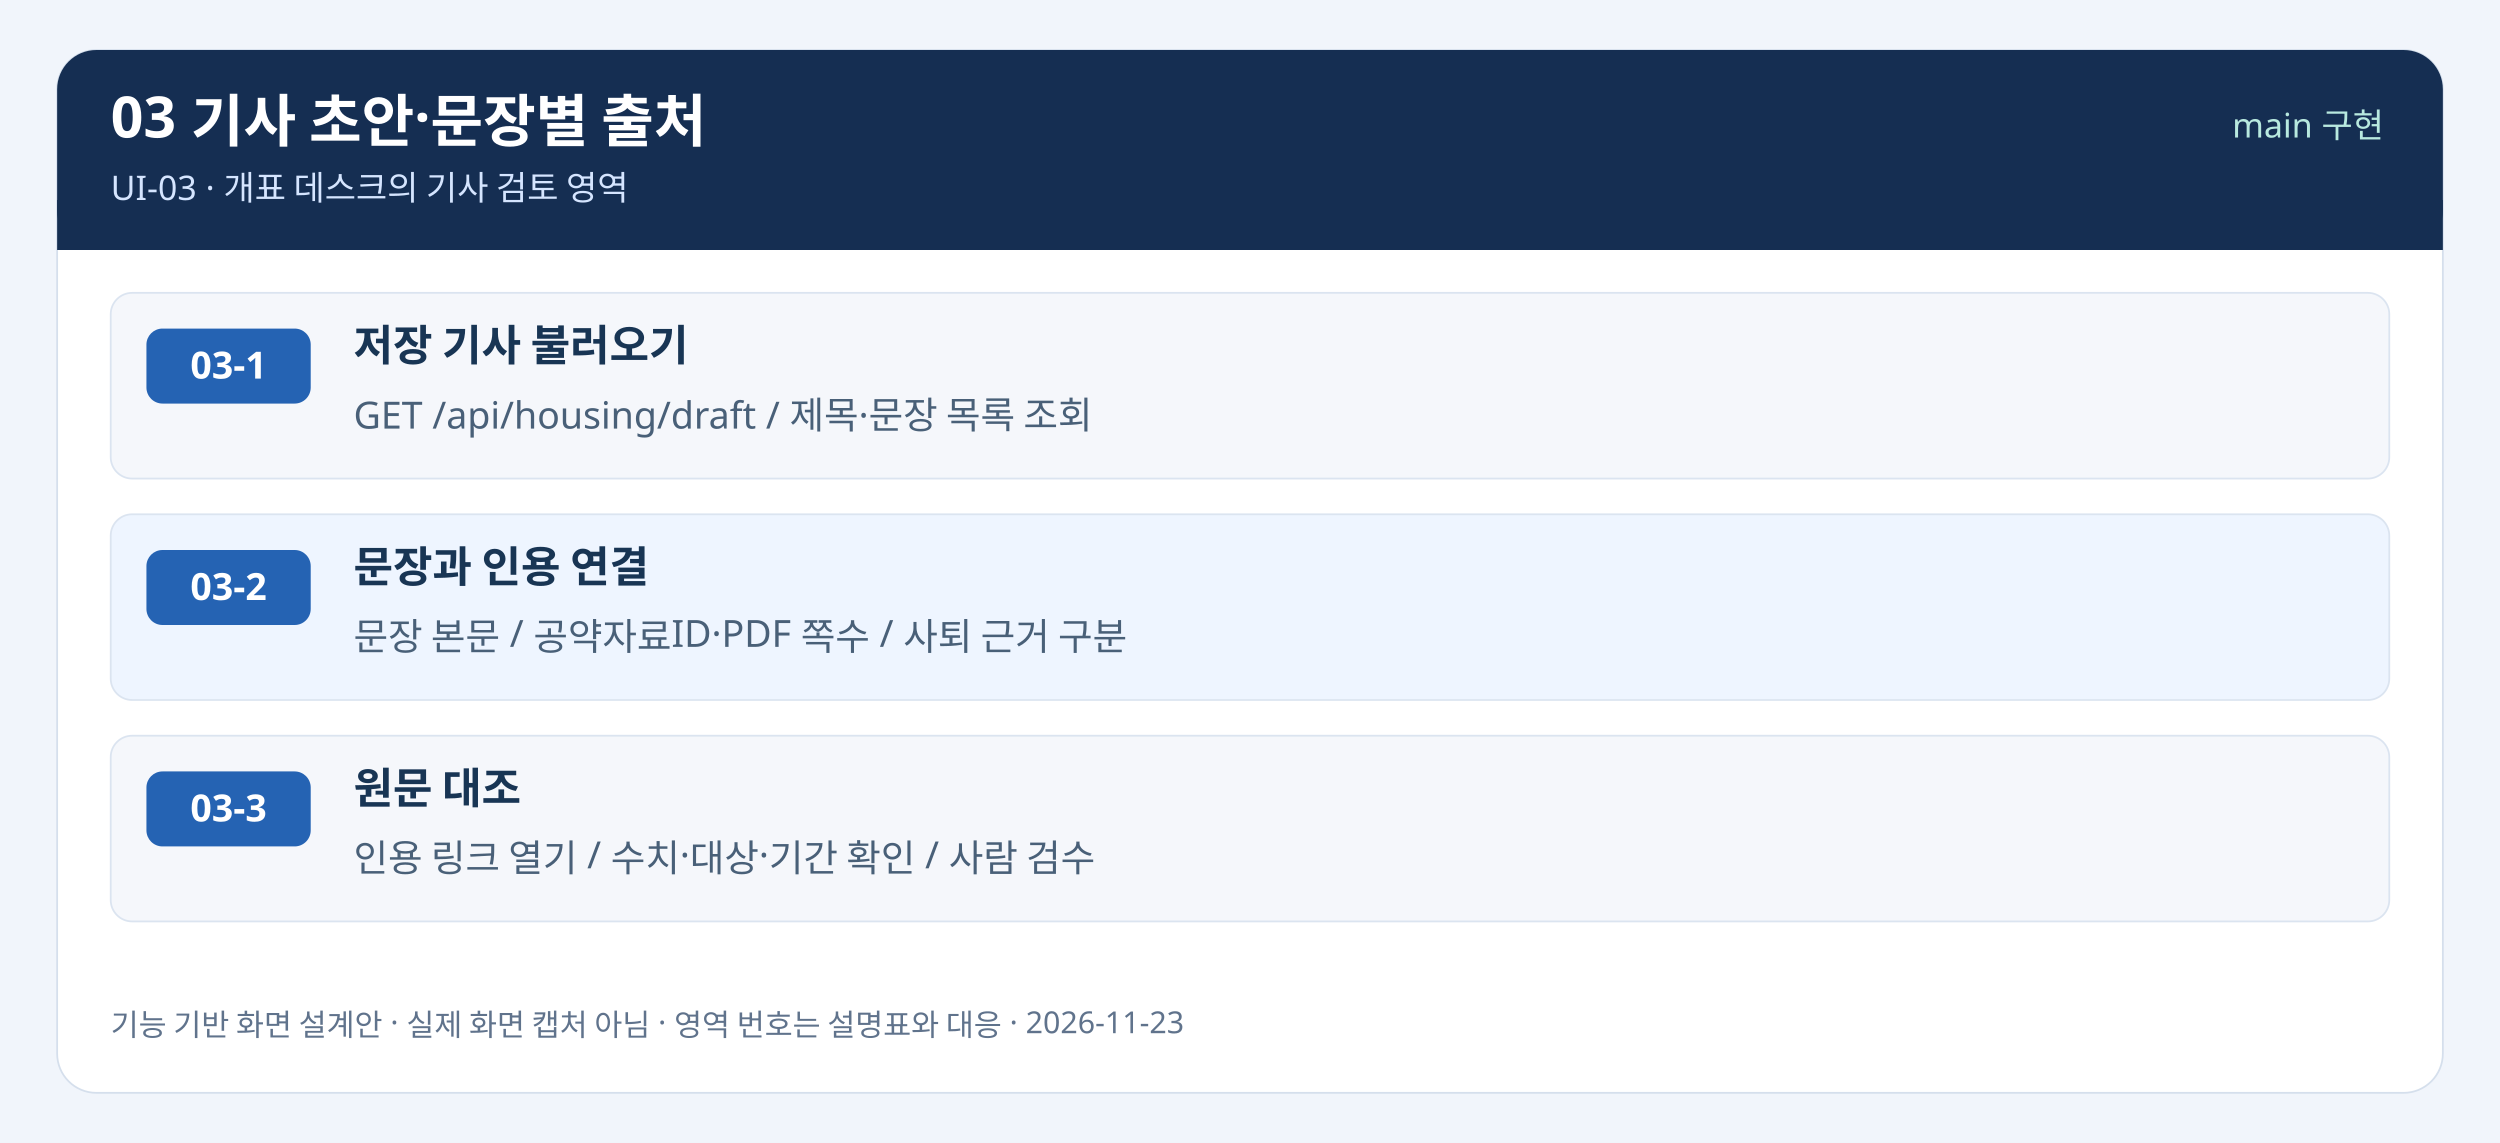
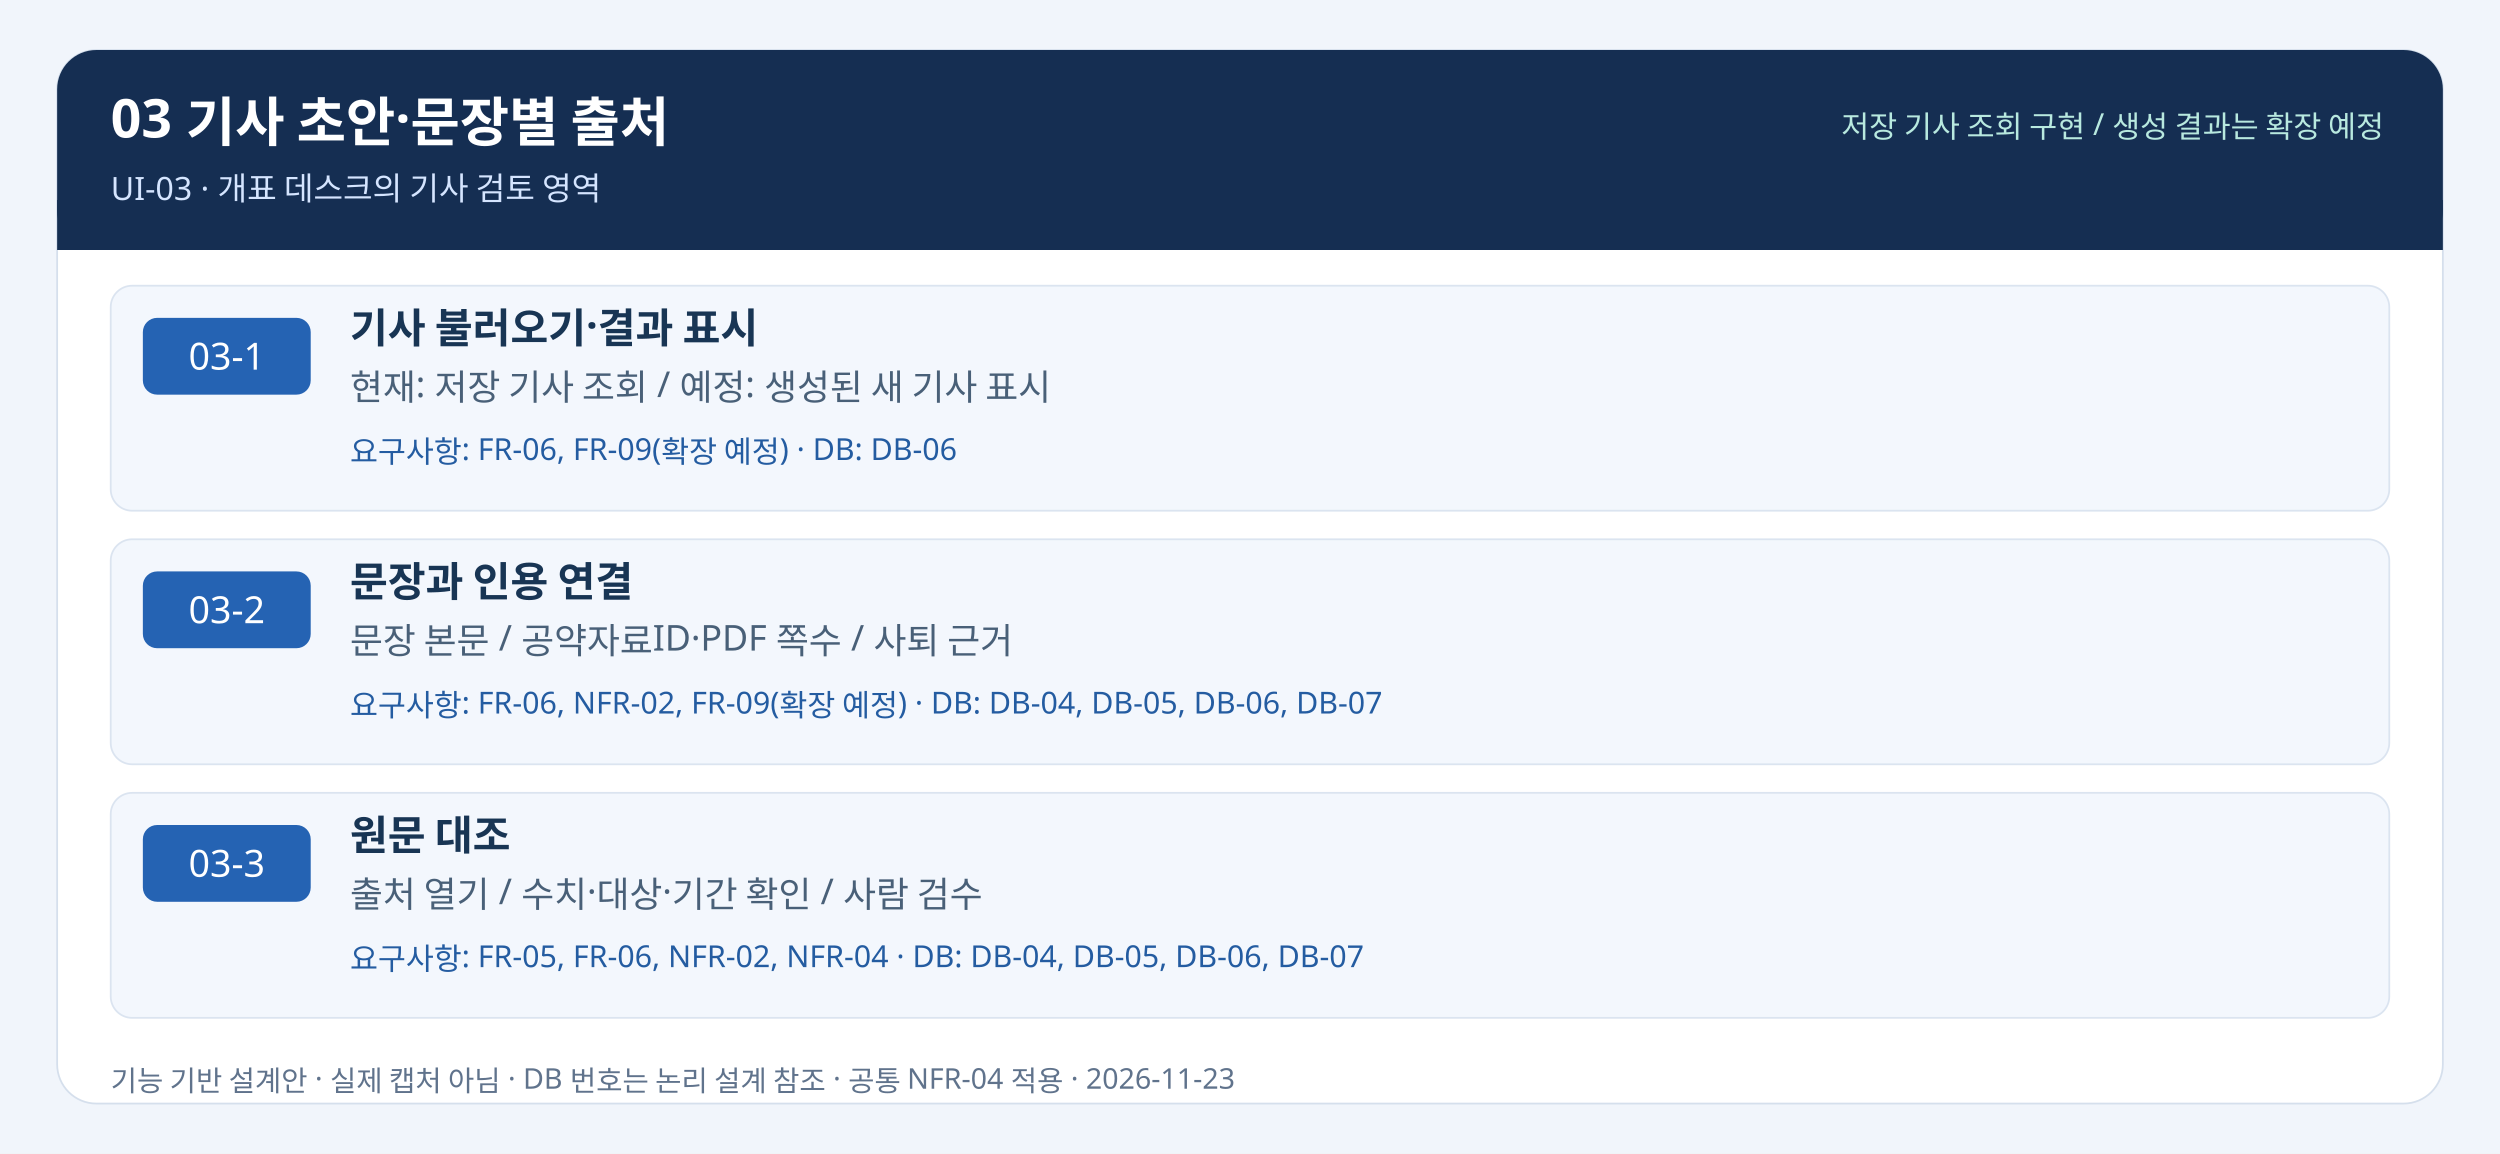
- <svg xmlns="http://www.w3.org/2000/svg" width="1400" height="640" viewBox="0 0 1400 640">
-   <rect width="1400" height="640" fill="#f1f5fb" />
+ <svg xmlns="http://www.w3.org/2000/svg" width="1400" height="646" viewBox="0 0 1400 646">
+   <rect width="1400" height="646" fill="#f1f5fb" />
  <g font-family="'Malgun Gothic','Noto Sans KR',sans-serif">
-     <rect x="32" y="28" width="1336" height="584" rx="22" fill="white" stroke="#d5dfec" />
+     <rect x="32" y="28" width="1336" height="590" rx="22" fill="white" stroke="#d5dfec" />
    <rect x="32" y="28" width="1336" height="112" rx="22" fill="#152e52" />
    <rect x="32" y="112" width="1336" height="28" fill="#152e52" />
-     <text x="62" y="77" font-size="32" font-weight="700" fill="#ffffff">03  기사 초안·문장별 출처</text>
-     <text x="62" y="112" font-size="19" fill="#d5e5ff">UI-03 · 개표 데스크의 기사 검토 영역</text>
-     <text x="1335" y="77" text-anchor="end" font-size="19" fill="#b8e9df">main 구현</text>
-     <rect x="62" y="164" width="1276" height="104" rx="12" fill="#f5f7fb" stroke="#dbe4f0" />
-     <rect x="82" y="184" width="92" height="42" rx="9" fill="#2563b3" />
-     <text x="128" y="212" text-anchor="middle" font-size="21" font-weight="700" fill="white">03-1</text>
-     <text x="198" y="202" font-size="24" font-weight="700" fill="#183554">저장 기사 불러오기</text>
-     <text x="198" y="240" font-size="21" fill="#496078">GET /api/housing/draft  /  제목·문장 목록 조회</text>
-     <rect x="62" y="288" width="1276" height="104" rx="12" fill="#eef5ff" stroke="#dbe4f0" />
-     <rect x="82" y="308" width="92" height="42" rx="9" fill="#2563b3" />
-     <text x="128" y="336" text-anchor="middle" font-size="21" font-weight="700" fill="white">03-2</text>
-     <text x="198" y="326" font-size="24" font-weight="700" fill="#183554">문장과 인용 연결</text>
-     <text x="198" y="364" font-size="21" fill="#496078">문장 본문  /  공약자료ID·PDF 쪽수  /  사퇴 근거 구분</text>
-     <rect x="62" y="412" width="1276" height="104" rx="12" fill="#f5f7fb" stroke="#dbe4f0" />
-     <rect x="82" y="432" width="92" height="42" rx="9" fill="#2563b3" />
-     <text x="128" y="460" text-anchor="middle" font-size="21" font-weight="700" fill="white">03-3</text>
-     <text x="198" y="450" font-size="24" font-weight="700" fill="#183554">원문 대조</text>
-     <text x="198" y="488" font-size="21" fill="#496078">인용 링크 열기  /  수치·대상·기간 확인  /  사람 검수</text>
-     <text x="62" y="580" font-size="17" fill="#60738c">기능 기반 화면 설계안 · 실제 화면 캡처 아님 · 영역 번호는 설명표와 대응 · 2026-11-23</text>
+     <text x="62" y="77" font-size="30" font-weight="700" fill="white">03 기사 초안·문장별 출처</text>
+     <text x="62" y="112" font-size="18" fill="#d5e5ff">UI-03 · 개표 데스크의 기사 검토 영역</text>
+     <text x="1335" y="77" text-anchor="end" font-size="17" fill="#b8e9df">저장 기사 조회 구현 / 생성 결과는 확장 예정</text>
+     <rect x="62" y="160" width="1276" height="126" rx="12" fill="#f3f7fd" stroke="#dbe4f0" />
+     <rect x="80" y="178" width="94" height="43" rx="8" fill="#2563b3" />
+     <text x="127" y="207" text-anchor="middle" font-size="21" fill="white">03-1</text>
+     <text x="196" y="192" font-size="23" font-weight="700" fill="#183554">기사 불러오기·결과 표시</text>
+     <text x="196" y="224" font-size="20" fill="#496078">현재: 저장 기사 조회 / 예정: 생성된 새 기사 표시</text>
+     <text x="196" y="259" font-size="17" fill="#245ca1">요구사항: FR-06, FR-09(확장 예정) · DB: DB-06</text>
+     <rect x="62" y="302" width="1276" height="126" rx="12" fill="#f3f7fd" stroke="#dbe4f0" />
+     <rect x="80" y="320" width="94" height="43" rx="8" fill="#2563b3" />
+     <text x="127" y="349" text-anchor="middle" font-size="21" fill="white">03-2</text>
+     <text x="196" y="334" font-size="23" font-weight="700" fill="#183554">문장과 인용 연결</text>
+     <text x="196" y="366" font-size="20" fill="#496078">문장 본문 / 공약자료ID·PDF 쪽수 / 사퇴 근거</text>
+     <text x="196" y="401" font-size="17" fill="#245ca1">요구사항: FR-06, NFR-02, FR-09(확장 예정) · DB: DB-04, DB-05, DB-06, DB-07</text>
+     <rect x="62" y="444" width="1276" height="126" rx="12" fill="#f3f7fd" stroke="#dbe4f0" />
+     <rect x="80" y="462" width="94" height="43" rx="8" fill="#2563b3" />
+     <text x="127" y="491" text-anchor="middle" font-size="21" fill="white">03-3</text>
+     <text x="196" y="476" font-size="23" font-weight="700" fill="#183554">원문 대조</text>
+     <text x="196" y="508" font-size="20" fill="#496078">출처 열기 / 수치·대상·기간 확인 / 사람 검수</text>
+     <text x="196" y="543" font-size="17" fill="#245ca1">요구사항: FR-05, FR-06, NFR-02, NFR-04 · DB: DB-04, DB-05, DB-06, DB-07</text>
+     <text x="62" y="611" font-size="16" fill="#60738c">기능 기반 설계안 · 실제 캡처 아님 · DB 번호는 논리 설계 참조 · 공통 NFR-04 적용 · 2026-11-23</text>
  </g>
</svg>
